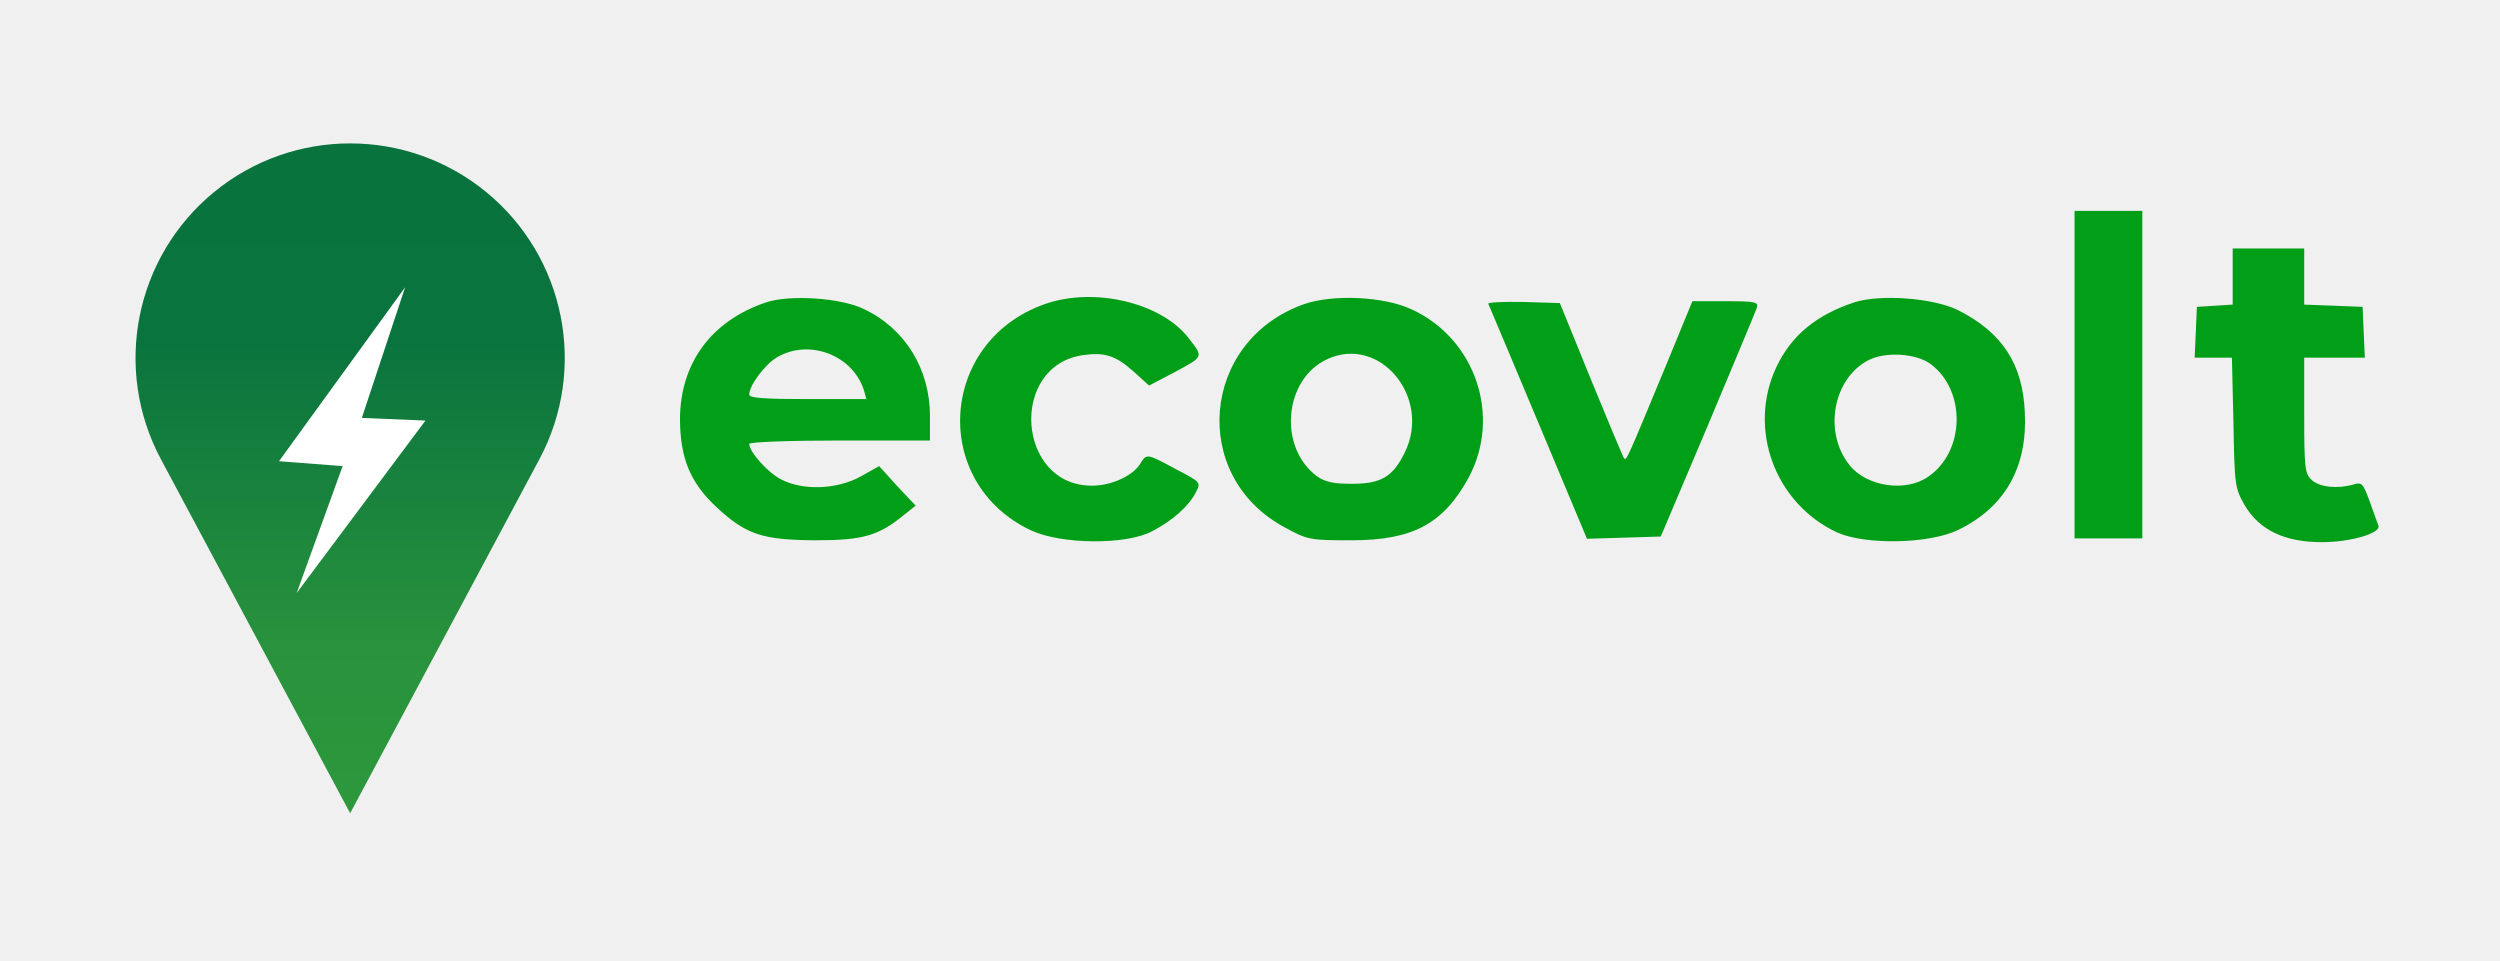
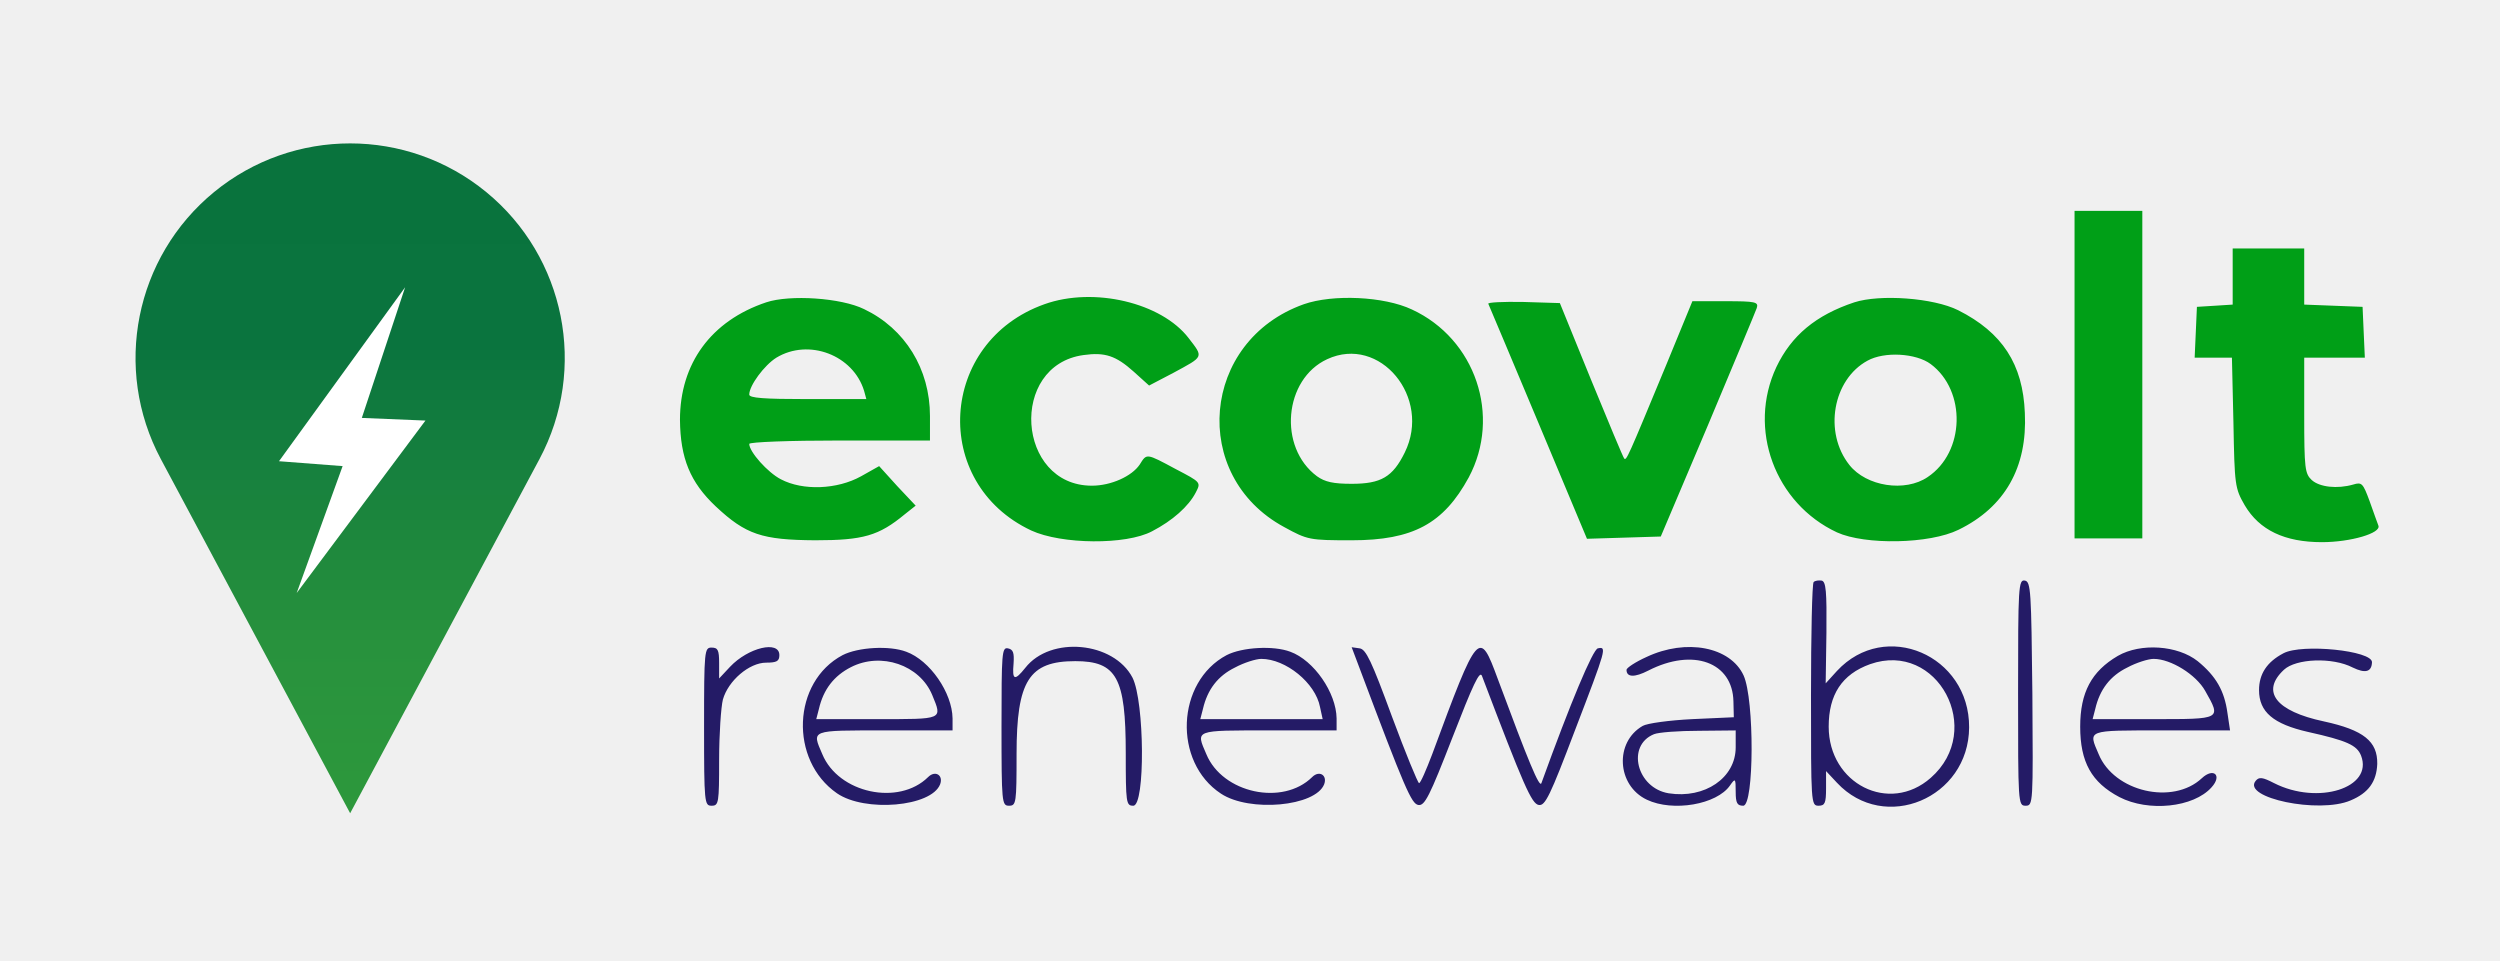
<svg xmlns="http://www.w3.org/2000/svg" width="664" height="255" viewBox="-32 -24 664 255" role="img" aria-labelledby="t">
  <defs>
    <linearGradient id="ev-pin" x1="0" y1="0" x2="0" y2="1">
      <stop offset="0" stop-color="#09733d" />
      <stop offset=".3" stop-color="#0a743e" />
      <stop offset=".75" stop-color="#28923d" />
      <stop offset="1" stop-color="#2d983c" />
    </linearGradient>
  </defs>
  <path fill="url(#ev-pin)" d="M61 192L10.7 97.9A57 57 0 1 1 111.3 97.9Z" />
  <path fill="#fff" d="M75.6 52.3L42.1 98.5L59 99.8L46.8 133.5L81 87.7L64.1 87Z" />
  <path fill="#009f17" fill-rule="evenodd" d="M 519 75.5L519 119 528 119L537 119 537 75.5L537 32 528 32L519 32 519 75.5M561 49.4L561 56.9 556.3 57.2L551.5 57.5 551.2 64.3L550.9 71 555.9 71L560.8 71 561.2 88.3C561.5 104.9 561.6 105.7 564.2 110.2C568.1 116.8 574.8 120 584.7 120C592.3 120 600.5 117.6 599.7 115.6C599.5 115 598.4 112.1 597.4 109.2C595.6 104.3 595.3 104 593 104.7C588.8 105.9 584.1 105.4 582 103.5C580.2 101.8 580 100.5 580 86.3L580 71 588 71L596.1 71 595.8 64.3L595.5 57.5 587.8 57.2L580 56.9 580 49.5L580 42 570.5 42L561 42 561 49.4M171.5 56.3C156.9 61.2 148.6 72.5 148.6 87.5C148.7 97.7 151.3 104.1 158.1 110.5C166.1 118 170.4 119.4 184.5 119.5C197.3 119.5 201.4 118.3 208.3 112.6L211.2 110.3 206.3 105.1L201.5 99.8 196.7 102.5C190.4 106 181.3 106.4 175.4 103.3C171.9 101.5 167 96 167 93.9C167 93.4 177.8 93 191 93L215 93 215 86.5C215 74 208.4 63.3 197.5 58.1C191.4 55.1 177.8 54.2 171.5 56.3M245.4 56.8C217.3 66.8 215.1 104.3 241.9 116.9C249.9 120.6 267.1 120.8 274 117.1C279.4 114.3 283.7 110.5 285.6 106.8C287 104.1 287 104.1 280.3 100.6C272.3 96.3 272.6 96.4 270.7 99.4C268.6 102.5 263.1 105 258 105C238 105 235.9 73 255.8 70.3C261.5 69.5 264.4 70.5 269.1 74.7L273.2 78.4 279.7 75C287.8 70.6 287.7 71 283.7 65.8C276.5 56.4 258.5 52.1 245.4 56.8M314.3 56.8C287 66.5 283.9 102.4 309.1 116C315.3 119.4 315.8 119.5 327 119.5C343.3 119.5 351.4 115.1 358.1 102.8C366.8 86.5 359.9 66 343 58.2C335.6 54.7 322 54.1 314.3 56.8M460.5 56.3C450.3 59.7 443.8 65.1 439.8 73.5C432.1 89.9 439.4 109.7 455.9 117.4C463.4 120.8 480.5 120.5 488.2 116.7C500.5 110.7 506.5 100.1 505.8 85.7C505.3 72.7 499.8 64.3 488.1 58.4C481.5 55.1 467.3 54.1 460.5 56.3M363.3 56.7C363.5 57.1 369.5 71.4 376.6 88.3L389.5 119.1 399.3 118.8L409.1 118.5 421.6 89C428.4 72.8 434.3 58.7 434.6 57.8C435.1 56.2 434.3 56 426.3 56L417.5 56 410.6 72.8C400.2 97.9 400 98.3 399.4 97.8C399.1 97.5 395.2 88.1 390.6 76.9L382.3 56.5 372.6 56.2C367.2 56.1 363 56.3 363.3 56.7M174.2 71C171 73 167 78.4 167 80.8C167 81.7 170.8 82 182.6 82L198.1 82 197.5 79.8C194.6 70.3 182.8 65.8 174.2 71M320.5 71.4C309 76.7 307.4 94.8 317.8 102.5C319.9 104 322.1 104.5 327 104.5C334.8 104.5 337.9 102.7 341.1 96.2C348.3 81.6 334.5 64.9 320.5 71.4M464 71.8C454.8 76.8 452.3 90.8 459.2 99.5C463.7 105.2 474 106.8 480 102.7C489.9 96.1 490.3 79.8 480.8 72.7C476.9 69.8 468.5 69.3 464 71.8" />
+   <path fill="#241b66" fill-rule="evenodd" d="M 449.7 130.6C449.3 131 449 144.5 449 160.7C449 189.3 449 190 451 190C452.7 190 453 189.3 453 185.4L453 180.8 455.9 183.9C468.5 197.4 490.9 188 491 169.2C491.1 150 468.7 140.4 455.9 154.2L452.9 157.5 453.1 144C453.2 133.1 453 130.4 451.8 130.2C451 130.1 450.1 130.2 449.7 130.6M504 159.9C504 189.4 504 190 506 190C508 190 508 189.5 507.8 160.3C507.5 132.9 507.4 130.5 505.8 130.2C504.1 129.9 504 131.8 504 159.9M155 169C155 189.3 155.1 190 157 190C158.9 190 159 189.3 159 177.8C159 171 159.5 163.8 160 161.8C161.4 156.8 167 152 171.5 152C174.3 152 175 151.6 175 150C175 146 166.7 148 161.9 153.1L159 156.2 159 152.1C159 148.7 158.7 148 157 148C155.1 148 155 148.7 155 169M191.8 150C178.4 157.1 177.6 177.9 190.3 186.7C197.7 191.8 215.4 190.3 217.7 184.3C218.6 181.9 216.4 180.5 214.5 182.4C206.7 190.1 190.7 186.7 186.4 176.3C183.6 169.8 183.1 170 203 170L221 170 221 166.8C220.9 160 215 151.4 208.7 149.1C204.2 147.4 195.9 147.9 191.8 150M234 168.9C234 189.3 234.1 190 236 190C237.9 190 238 189.3 238 176.3C238 156.8 241.3 151.6 253.6 151.6C264.6 151.6 267 156 267 176C267 189.3 267.1 190 269 190C272.2 190 272 162.4 268.8 156C263.8 146.4 247 144.8 240.3 153.4C237.5 156.9 236.8 156.7 237.2 152.3C237.4 149.3 237.1 148.5 235.7 148.2C234.1 147.9 234 149.4 234 168.9M293.8 150C280.4 157.1 279.5 178.4 292.3 186.8C299.9 191.8 317.4 190.2 319.7 184.3C320.6 181.9 318.4 180.5 316.5 182.4C308.7 190.1 292.7 186.7 288.4 176.3C285.6 169.8 285.1 170 305 170L323 170 323 166.8C322.9 160 317 151.4 310.7 149.1C306.2 147.4 297.9 147.9 293.8 150M329 153.2C341.2 185.7 342.9 189.5 344.7 189.8C346.4 190.1 347.7 187.5 353.8 171.8C359.2 157.9 361 154 361.6 155.5C372.7 184.7 374.8 189.5 376.7 189.8C378.4 190.1 379.7 187.4 386.3 170C394.7 148.1 394.8 147.7 392.4 148.2C391.1 148.4 385.1 162.7 377.4 184C376.9 185.4 374 178.4 365.8 156.3C360.9 143 360.6 143.3 348.4 176.3C346.8 180.5 345.3 184 344.9 184C344.6 184 341.3 176 337.7 166.3C332.3 151.6 330.8 148.4 329.1 148.2L327 147.9 329 153.2M405.3 150.5C402.4 151.8 400 153.4 400 153.9C400 155.9 402.1 156 405.8 154.1C417.7 148 428.2 151.9 428.4 162.3L428.5 166.5 417.5 167C411.4 167.3 405.5 168.1 404.3 168.8C396.8 173.1 397.4 184.6 405.4 188.4C412.3 191.7 424 189.7 427.5 184.6C428.9 182.6 429 182.7 429 186.3C429 189.3 429.4 190 431 190C433.9 190 434 161.8 431.1 155.4C427.6 147.8 415.9 145.5 405.3 150.5M530.5 150.2C523.5 154.3 520.5 159.9 520.5 169C520.5 178.4 523.5 183.8 530.9 187.7C538.6 191.7 550.6 190.5 555.4 185.1C558.3 181.9 555.9 179.8 552.8 182.7C545.1 189.9 529.5 186.3 525.4 176.3C522.6 169.8 522.1 170 542.1 170L560.3 170 559.6 165.3C558.8 159.5 556.6 155.6 551.7 151.6C546.4 147.4 536.6 146.7 530.5 150.2M574.5 149.5C570.1 151.8 568 155 568 159.3C568 165.1 571.8 168.3 581 170.4C591.3 172.7 594 173.9 595.1 176.7C598.4 185.3 583.6 189.9 572 184C568.9 182.4 568 182.3 567.1 183.4C563.4 187.9 583.9 192.2 592.3 188.6C597.1 186.6 599.2 183.6 599.4 178.9C599.5 172.9 595.8 169.9 585.2 167.6C572.5 164.9 568.4 159.7 574.6 153.9C577.8 150.9 587.5 150.5 592.9 153.3C596.2 154.9 597.9 154.5 598 151.9C598.1 148.8 579.4 146.9 574.5 149.5M194 153.2C189.5 155.5 186.7 159.1 185.5 164.3L184.8 167 200.9 167C218.7 167 218.3 167.2 215.6 160.6C212.3 152.6 202 149.1 194 153.2M296 153.3C291.5 155.5 288.7 159.1 287.5 164.3L286.8 167 303 167L319.3 167 318.6 163.8C317.4 157.4 309.5 151 303 151C301.6 151 298.4 152 296 153.3M464.7 152.4C457.2 155.1 453.7 160.5 453.7 169C453.7 184.2 469.8 192.3 480.8 182.6C495.3 169.9 482.6 146.1 464.7 152.4M533 153.3C528.5 155.5 525.7 159.1 524.5 164.3L523.8 167 539.9 167C558.1 167 558 167.1 553.7 159.5C551.3 155.2 544.6 151 540 151C538.6 151 535.4 152 533 153.3M407.3 171C399.9 174 402.7 185.3 411.2 186.7C420.8 188.2 429 182.6 429 174.5L429 170 419.3 170.1C413.9 170.1 408.5 170.5 407.3 171" />
</svg>
